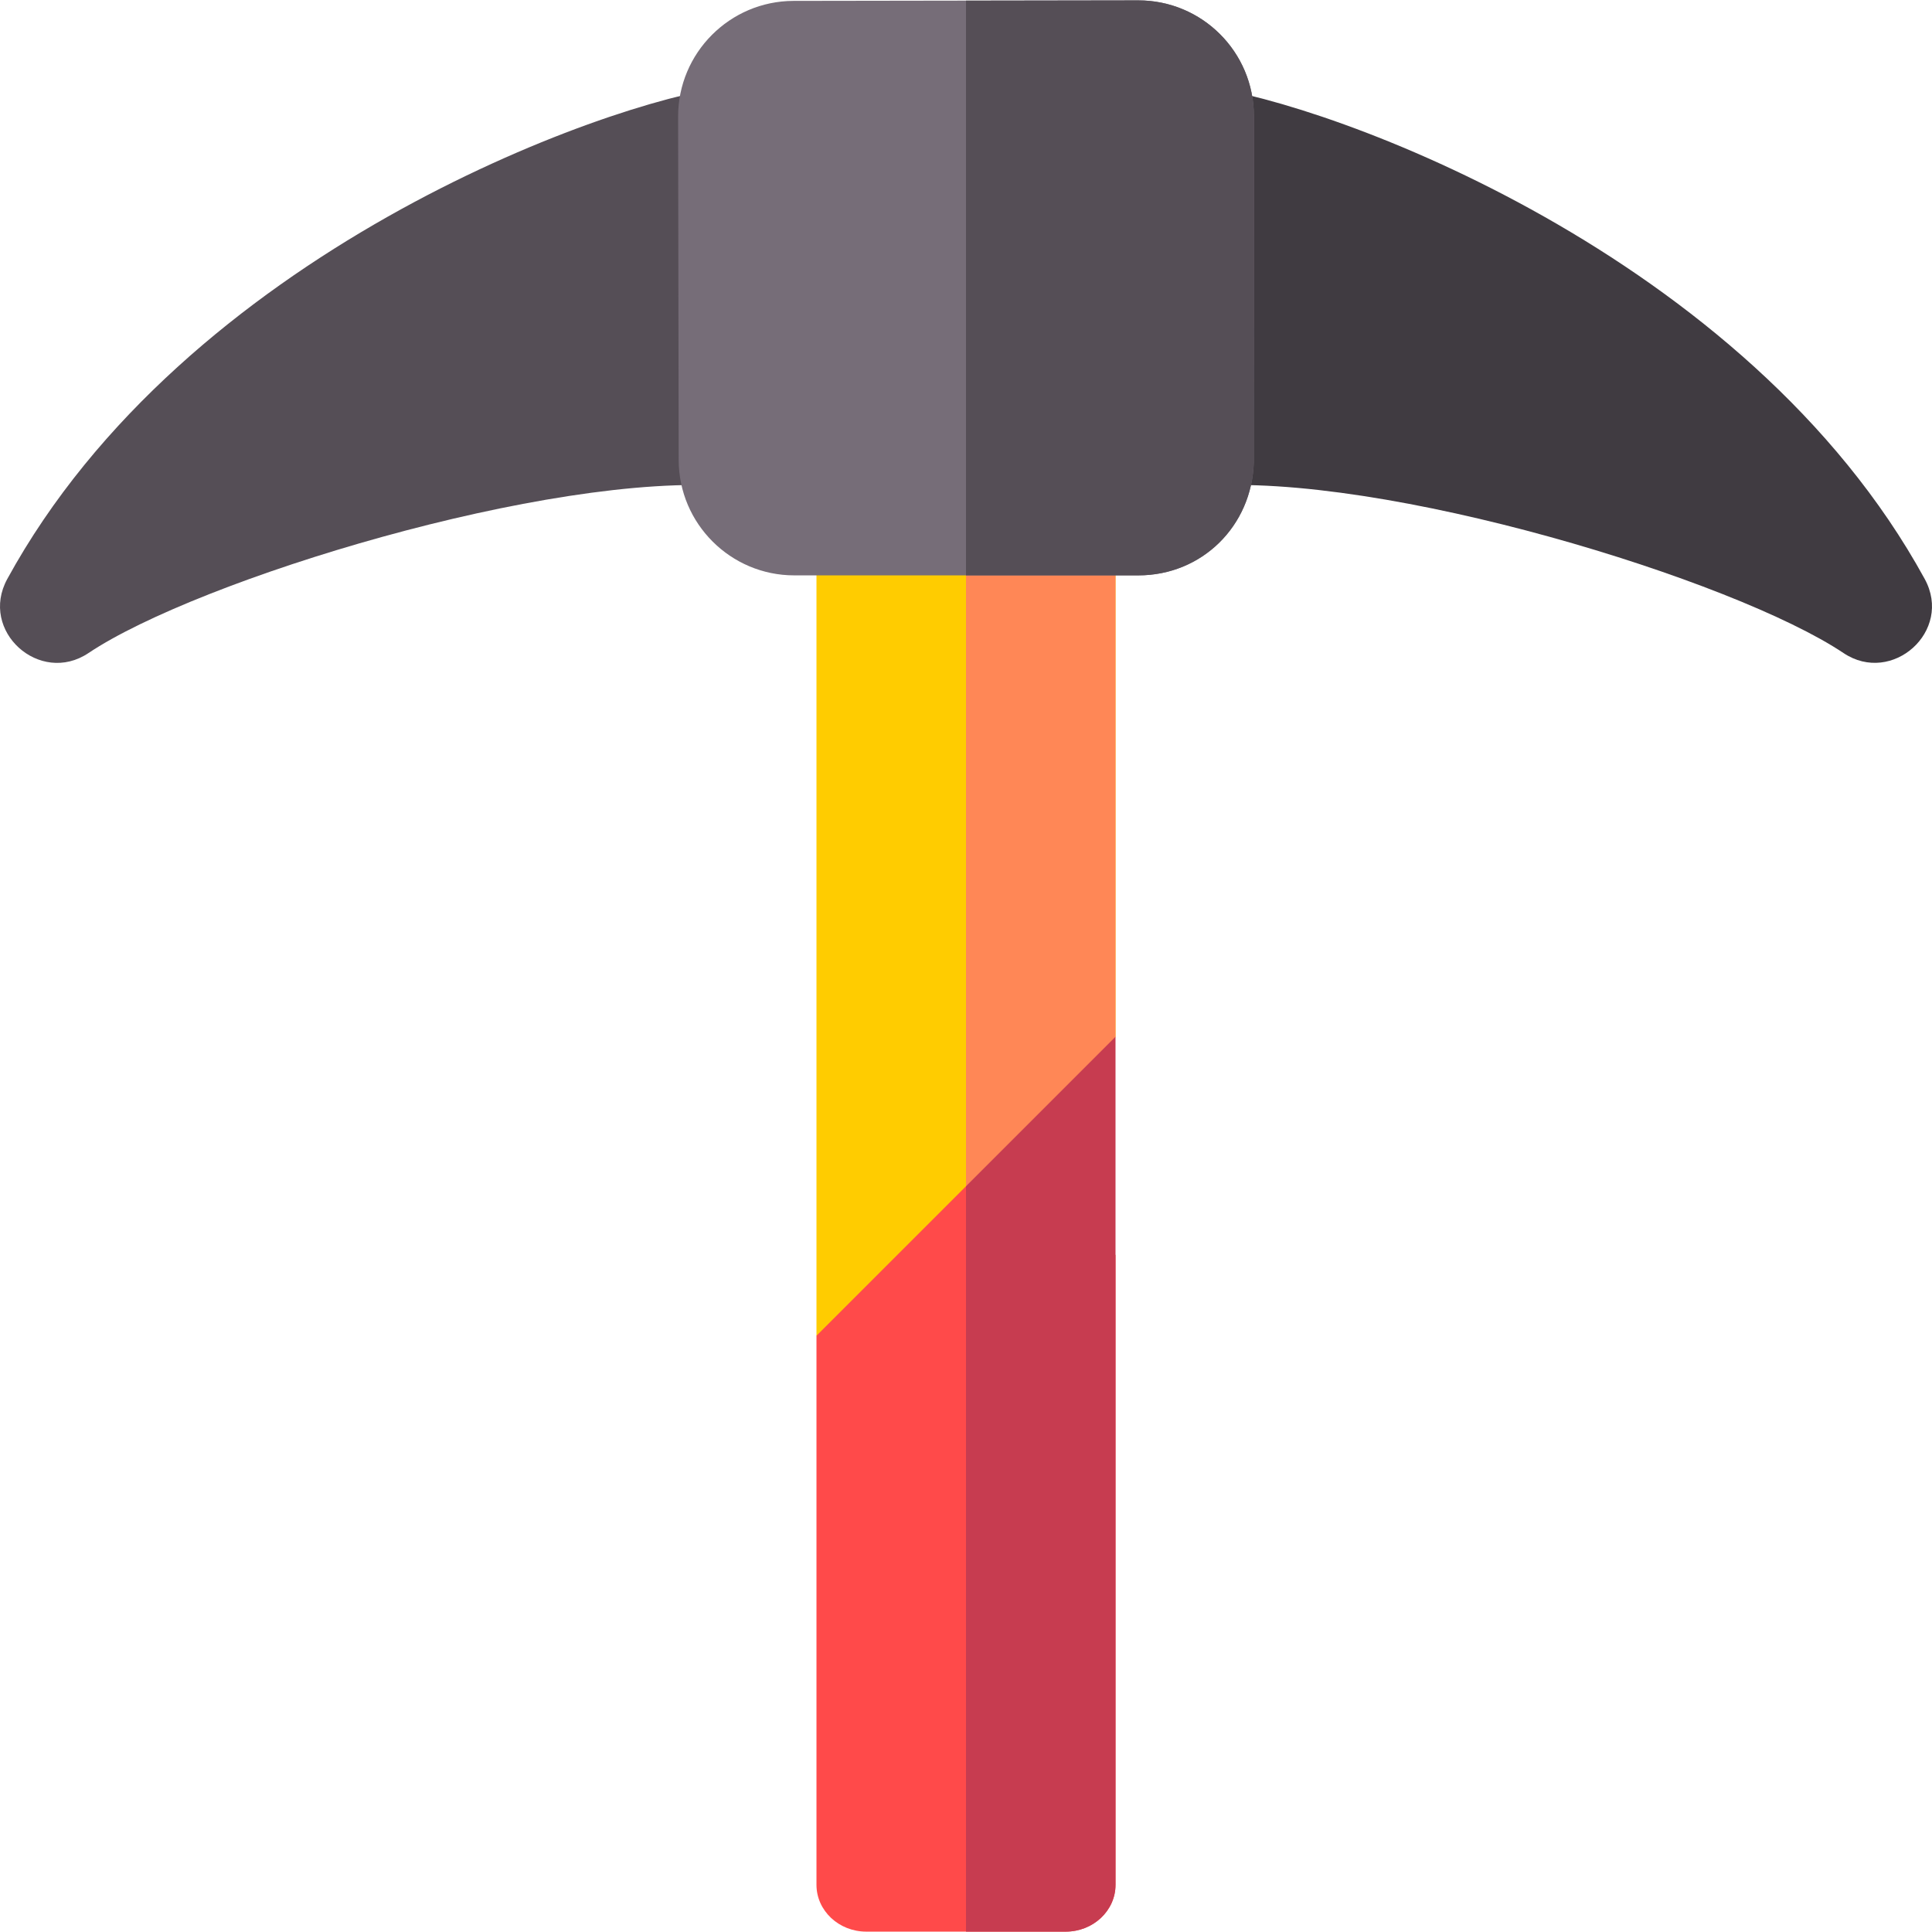
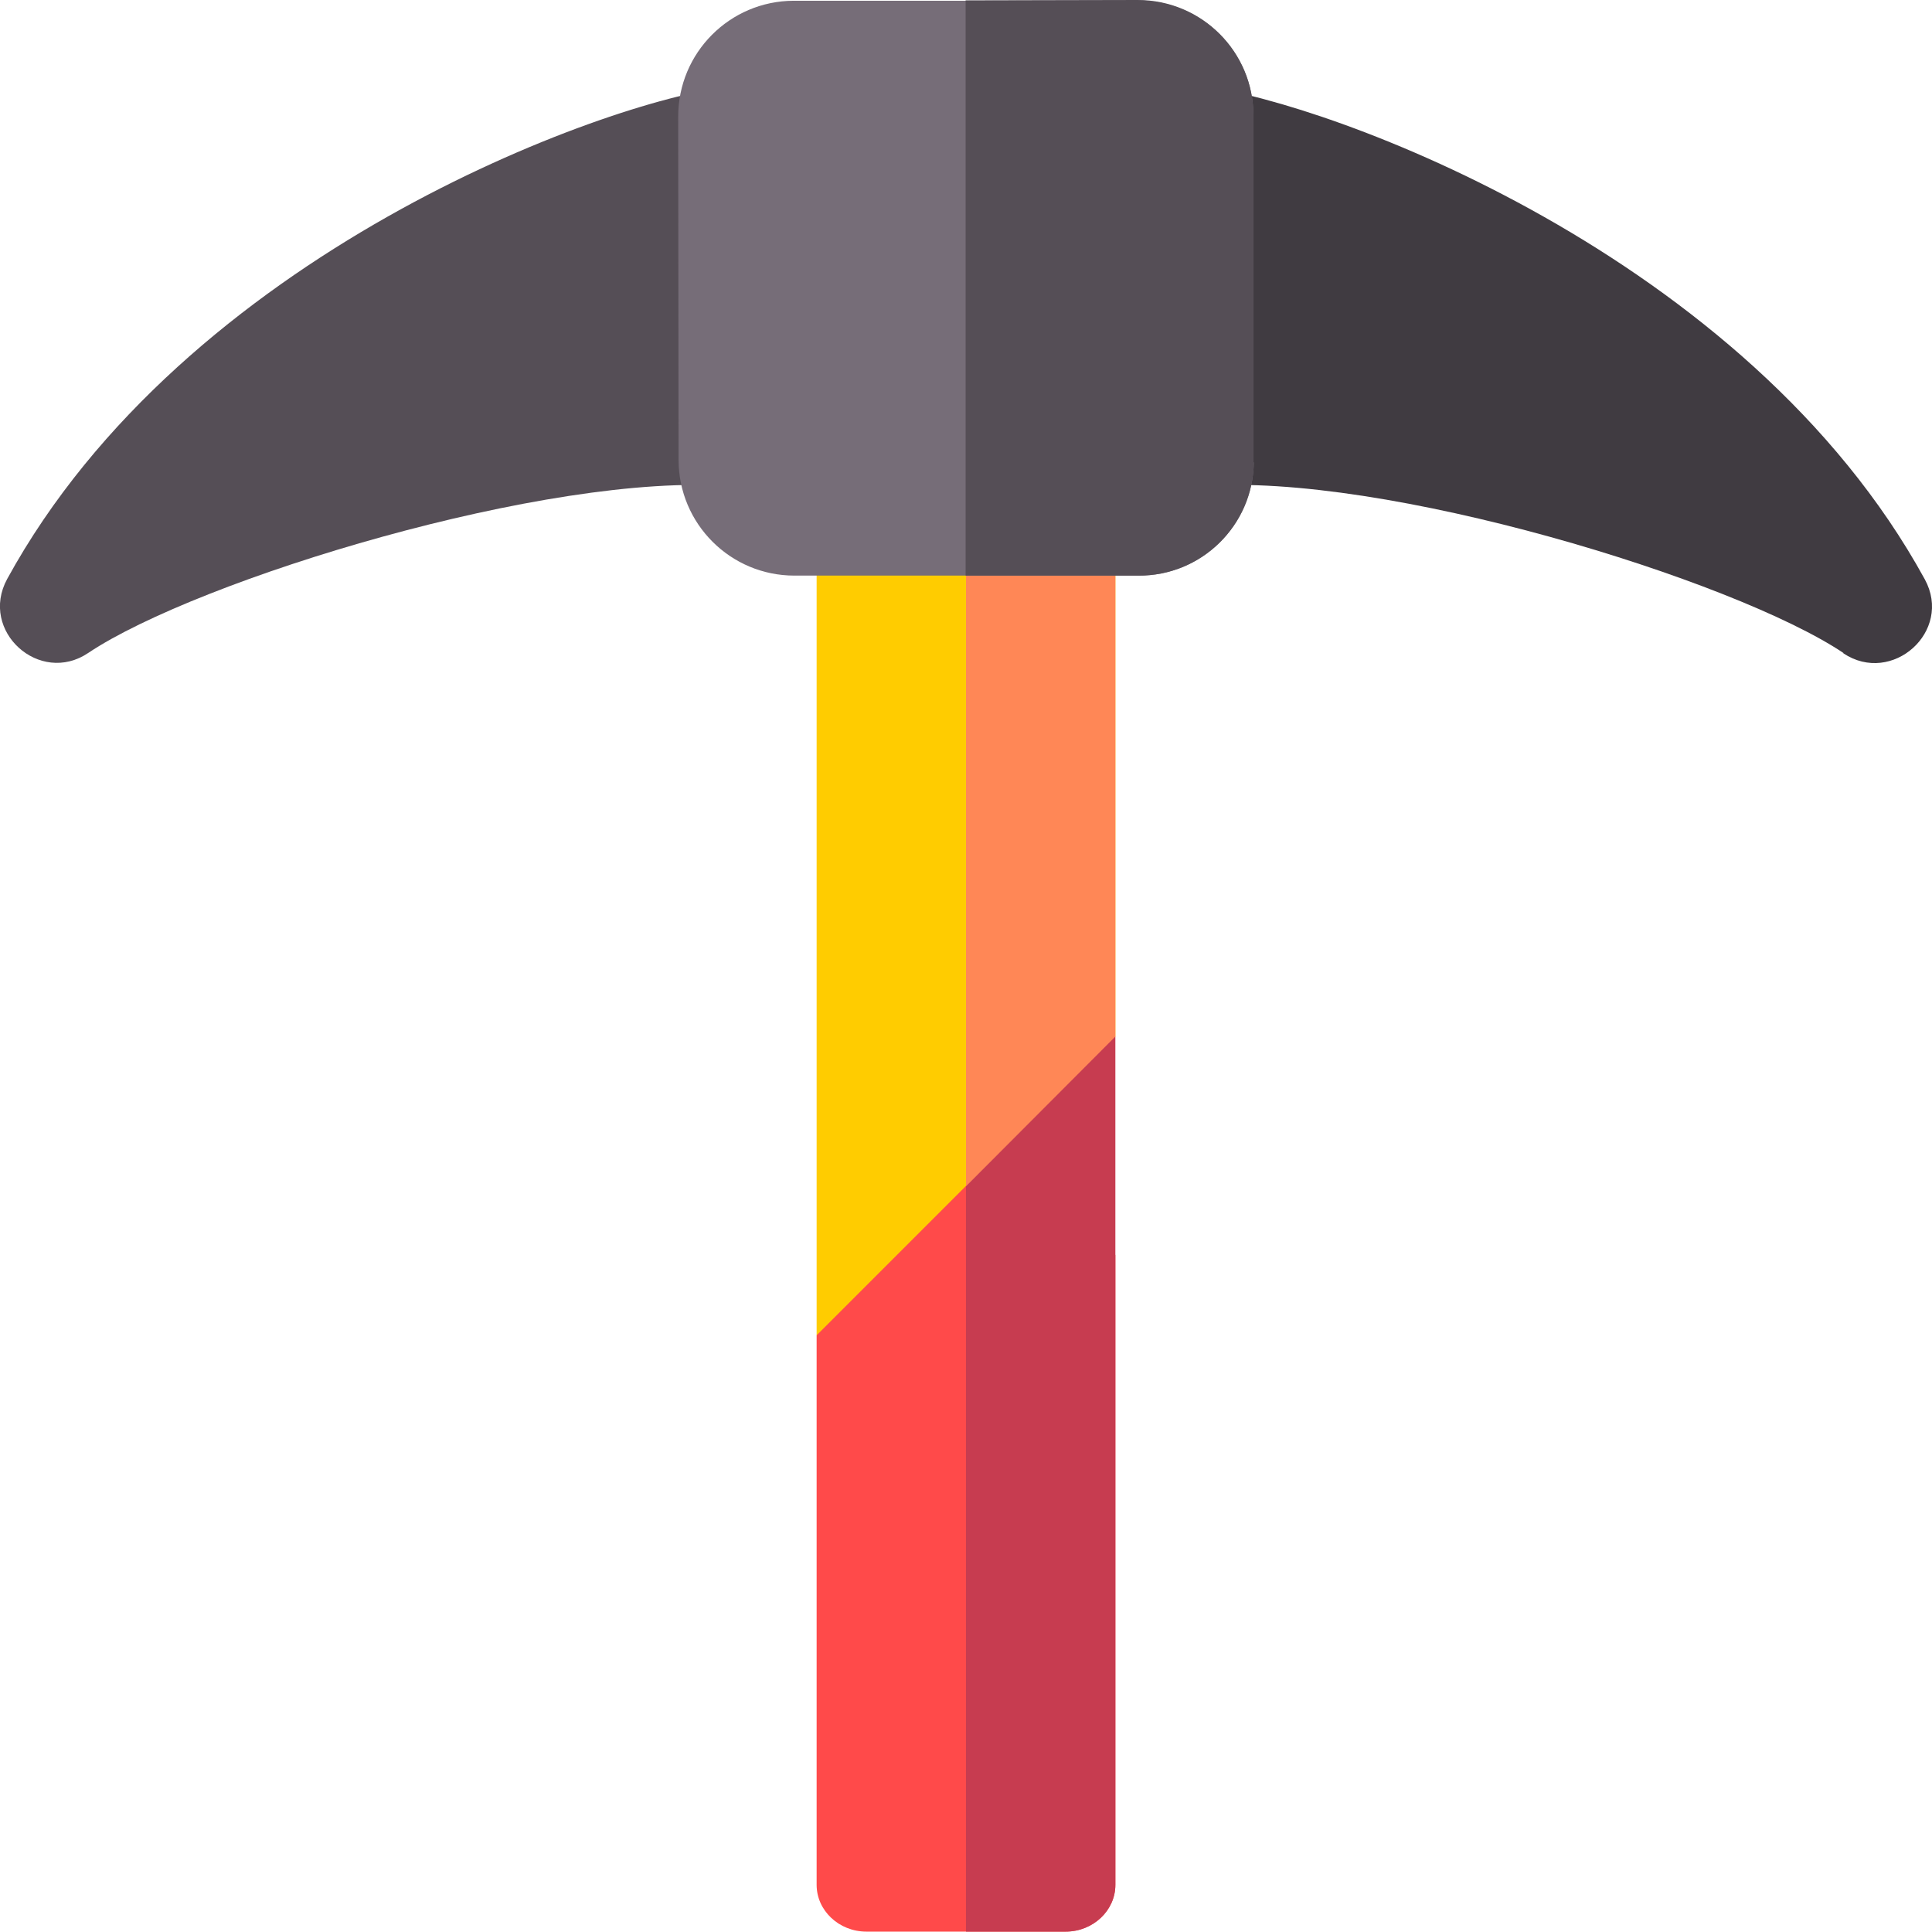
- <svg xmlns="http://www.w3.org/2000/svg" height="512" viewBox="0 0 512.194 512.194" width="512">
-   <path d="M295.736 128.567v146.28l-39.63 97.11h-.01l-39.64-17.84v-225.55c0-6.86 5.91-12.41 13.21-12.41h52.86c7.3 0 13.21 5.55 13.21 12.41z" fill="#fc0" />
-   <path d="M295.736 128.567v146.28l-39.63 97.11h-.01v-255.8h26.43c7.3 0 13.21 5.55 13.21 12.41z" fill="#ff8756" />
-   <path d="M209.757 37.857v76.1c0 8.796-7.49 15.628-16.18 14.96-47.99-3.8-141.139 24.8-170.129 44.22-12.913 8.642-29.08-5.843-21.51-19.66 47.15-86.17 158.039-126.35 190.949-130.5 8.949-1.135 16.87 5.868 16.87 14.88z" fill="#554e56" />
-   <path d="M488.745 173.137c-28.99-19.42-122.139-48.04-170.129-44.22-8.704.669-16.18-6.179-16.18-14.96v-76.1c0-8.965 7.866-16.019 16.87-14.88 32.91 4.15 143.799 44.33 190.949 130.5 7.585 13.846-8.659 28.261-21.51 19.66z" fill="#403b41" />
-   <path d="M295.736 332.693v166.993c0 6.85-5.91 12.41-13.21 12.41h-52.86c-7.3 0-13.21-5.56-13.21-12.41v-145.57l39.64-39.63z" fill="#ff4a4a" />
-   <path d="M332.396 122.587c-.51 16.88-13.77 29.95-30.61 29.95h-91.229c-16.87 0-30.61-13.72-30.63-30.59l-.15-91.02v-.01c-.02-16.88 13.7-30.64 30.58-30.68l45.74-.07 45.63-.07h.04c16.965 0 30.65 13.717 30.65 30.63l-.021 91.86z" fill="#766d78" />
-   <path d="M256.096 314.487l39.64-39.64v224.84c0 6.85-5.91 12.41-13.21 12.41h-26.43z" fill="#c73c50" />
-   <path d="M332.396 122.587c-.51 16.88-13.77 29.95-30.61 29.95h-45.69V.167l45.63-.07h.04c16.965 0 30.65 13.717 30.65 30.63 0 6.226-.02 91.86-.02 91.86z" fill="#554e56" />
+ <svg xmlns="http://www.w3.org/2000/svg" width="512" height="512" viewBox="0 0 512.2 512.2">
+   <path fill="#fc0" d="M295.7 128.6v146.2L256.1 372 216.5 354V128.6c0-6.9 5.9-12.4 13.2-12.4h52.8c7.3 0 13.2 5.5 13.2 12.4z" />
+   <path fill="#ff8756" d="M295.7 128.6v146.2L256.1 372V116.2h26.4c7.3 0 13.2 5.5 13.2 12.4z" />
+   <path fill="#554e56" d="M209.8 37.9v76a15 15 0 01-16.2 15c-48-3.8-141.2 24.8-170.2 44.2-12.9 8.7-29-5.8-21.5-19.6C49.1 67.3 160 27 193 23a15 15 0 0116.9 14.9z" />
+   <path fill="#403b41" d="M488.7 173.1c-29-19.4-122-48-170-44.2a15 15 0 01-16.3-15V38c0-9 7.9-16 17-15 32.8 4.2 143.7 44.4 190.9 130.6 7.5 13.8-8.7 28.2-21.6 19.6z" />
+   <path fill="#ff4a4a" d="M295.7 332.7v167c0 6.8-5.9 12.4-13.2 12.4h-52.8c-7.3 0-13.2-5.6-13.2-12.4V354l39.6-39.6z" />
+   <path fill="#766d78" d="M332.4 122.6a30.4 30.4 0 01-30.6 30h-91.2a30.7 30.7 0 01-30.7-30.7l-.1-91A30.7 30.7 0 01210.4.2H256l45.6-.1c17 0 30.7 13.7 30.7 30.6v91.9z" />
+   <path fill="#c73c50" d="M256.1 314.5l39.6-39.7v224.9c0 6.8-5.9 12.4-13.2 12.4h-26.4z" />
+   <path fill="#554e56" d="M332.4 122.6a30.4 30.4 0 01-30.6 30H256V.1l45.6-.1c17 0 30.7 13.7 30.7 30.6v91.9z" />
</svg>
